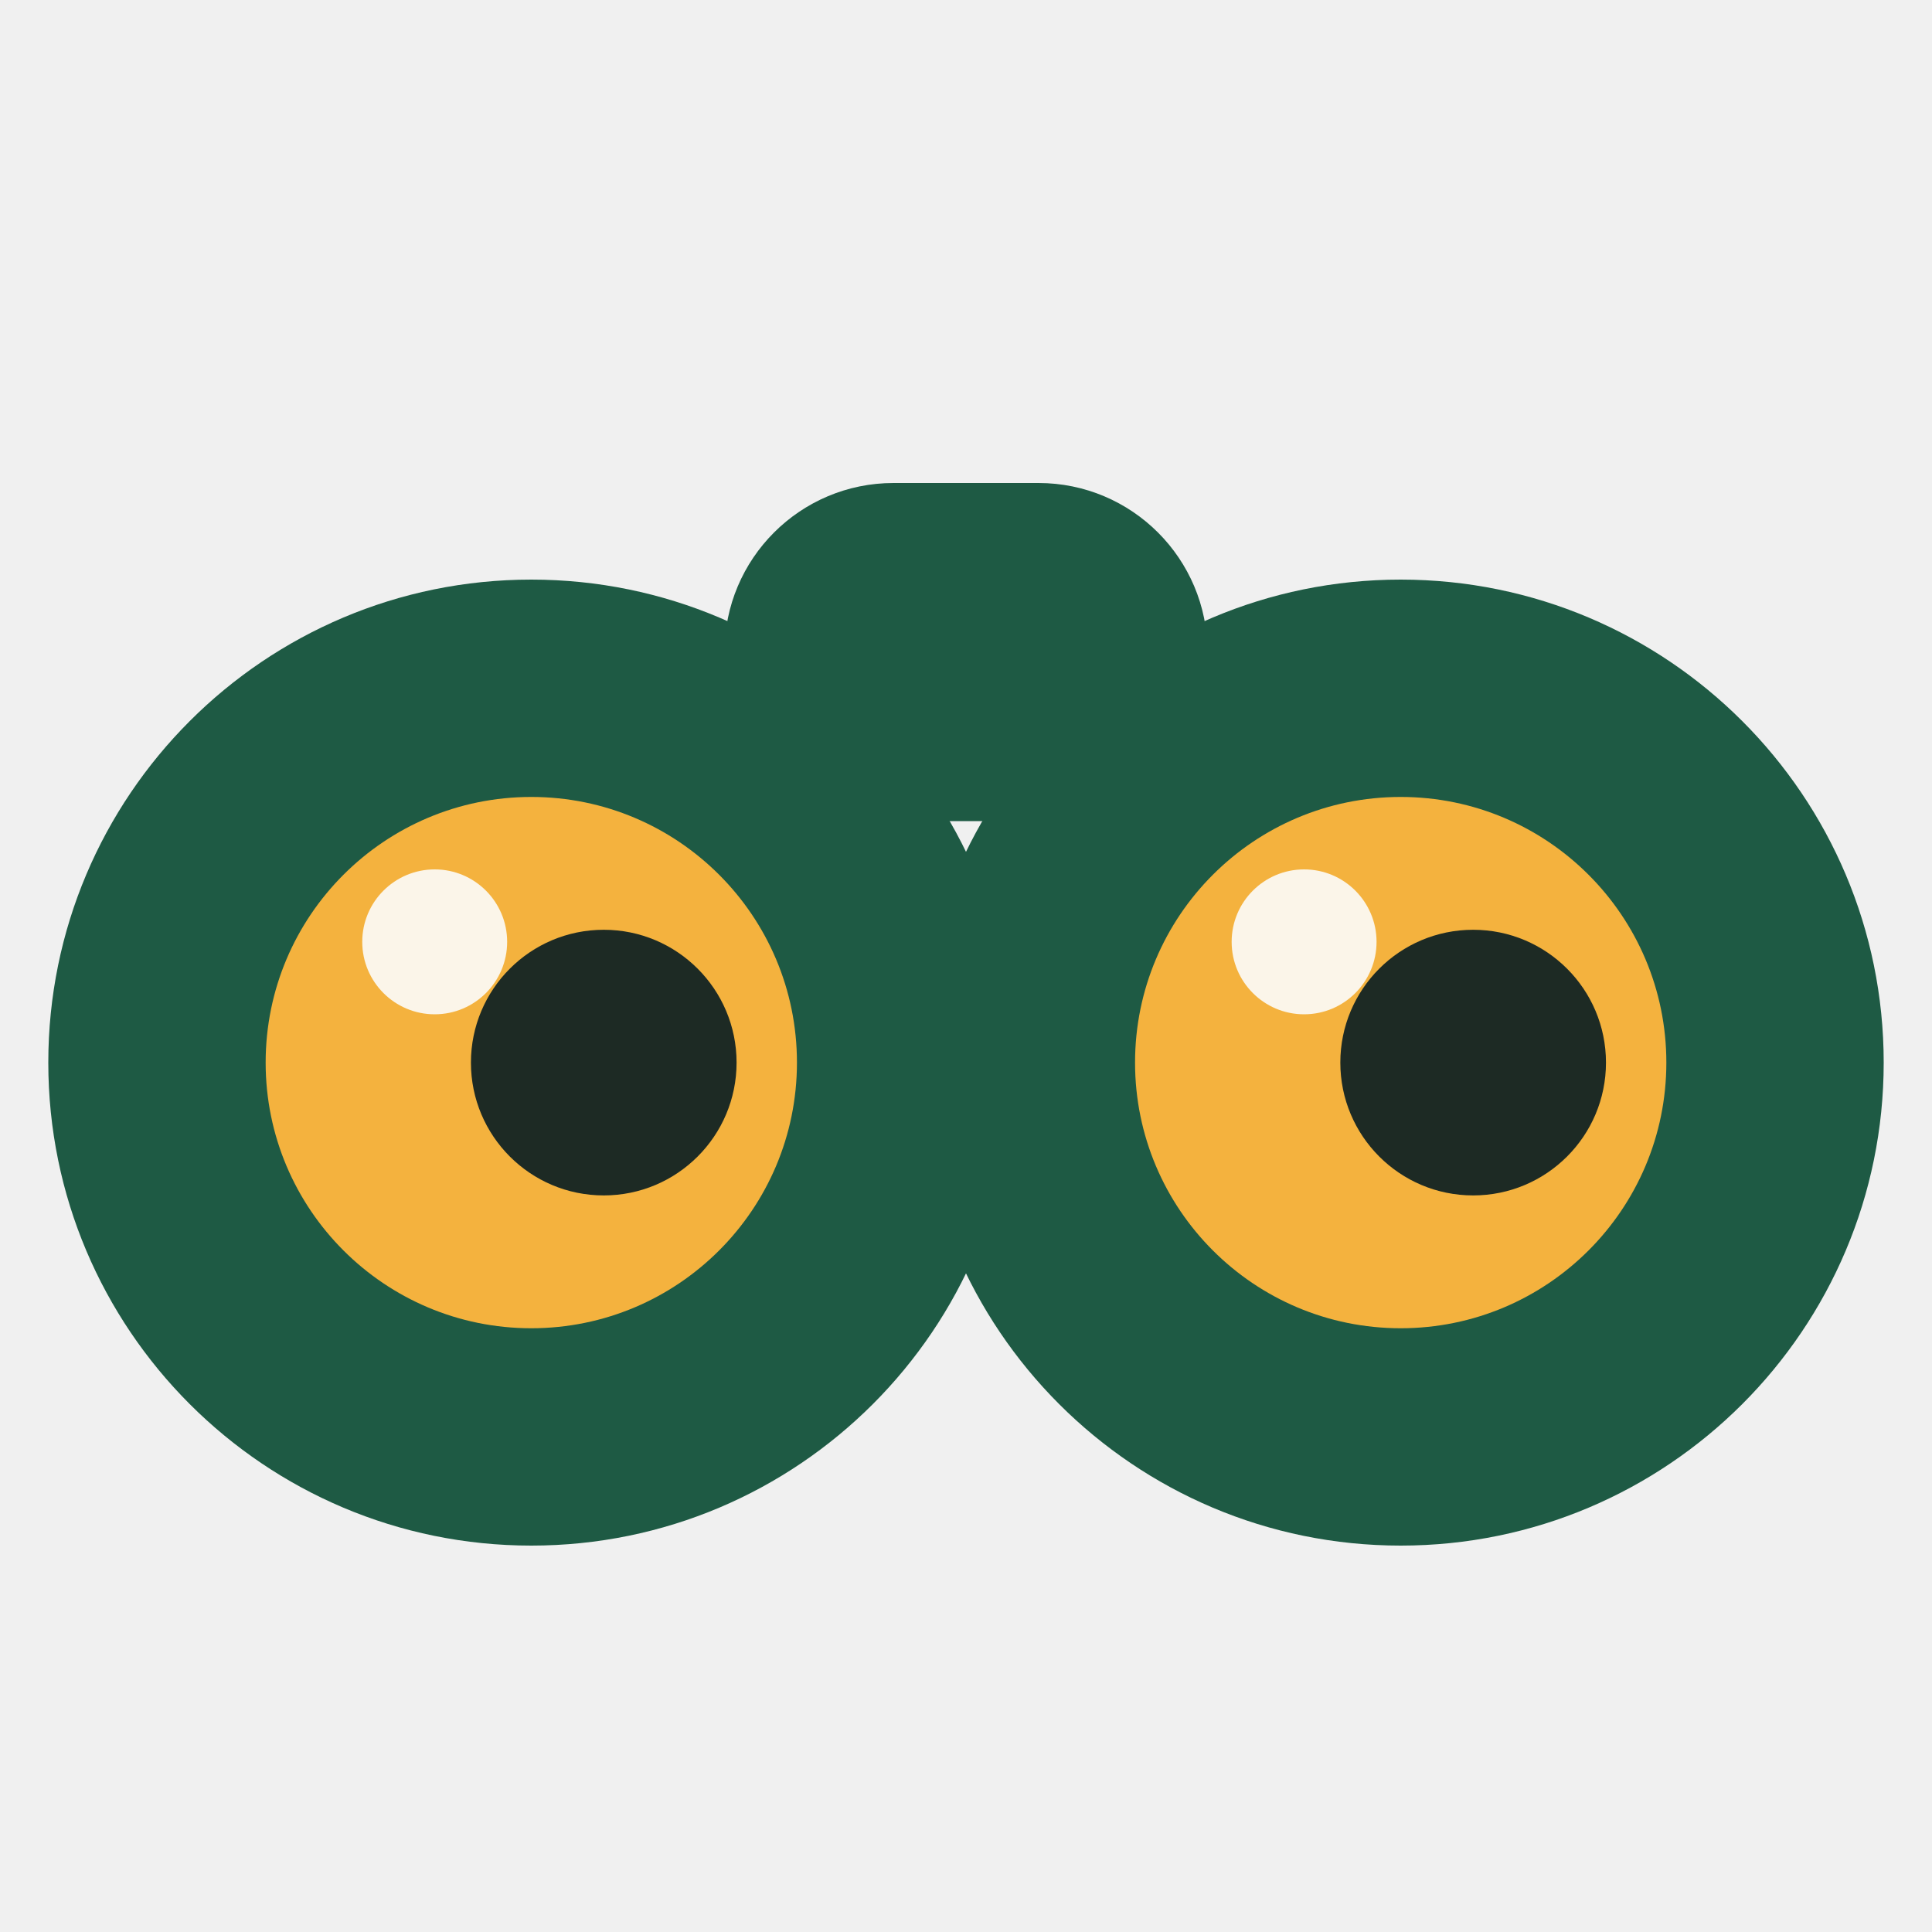
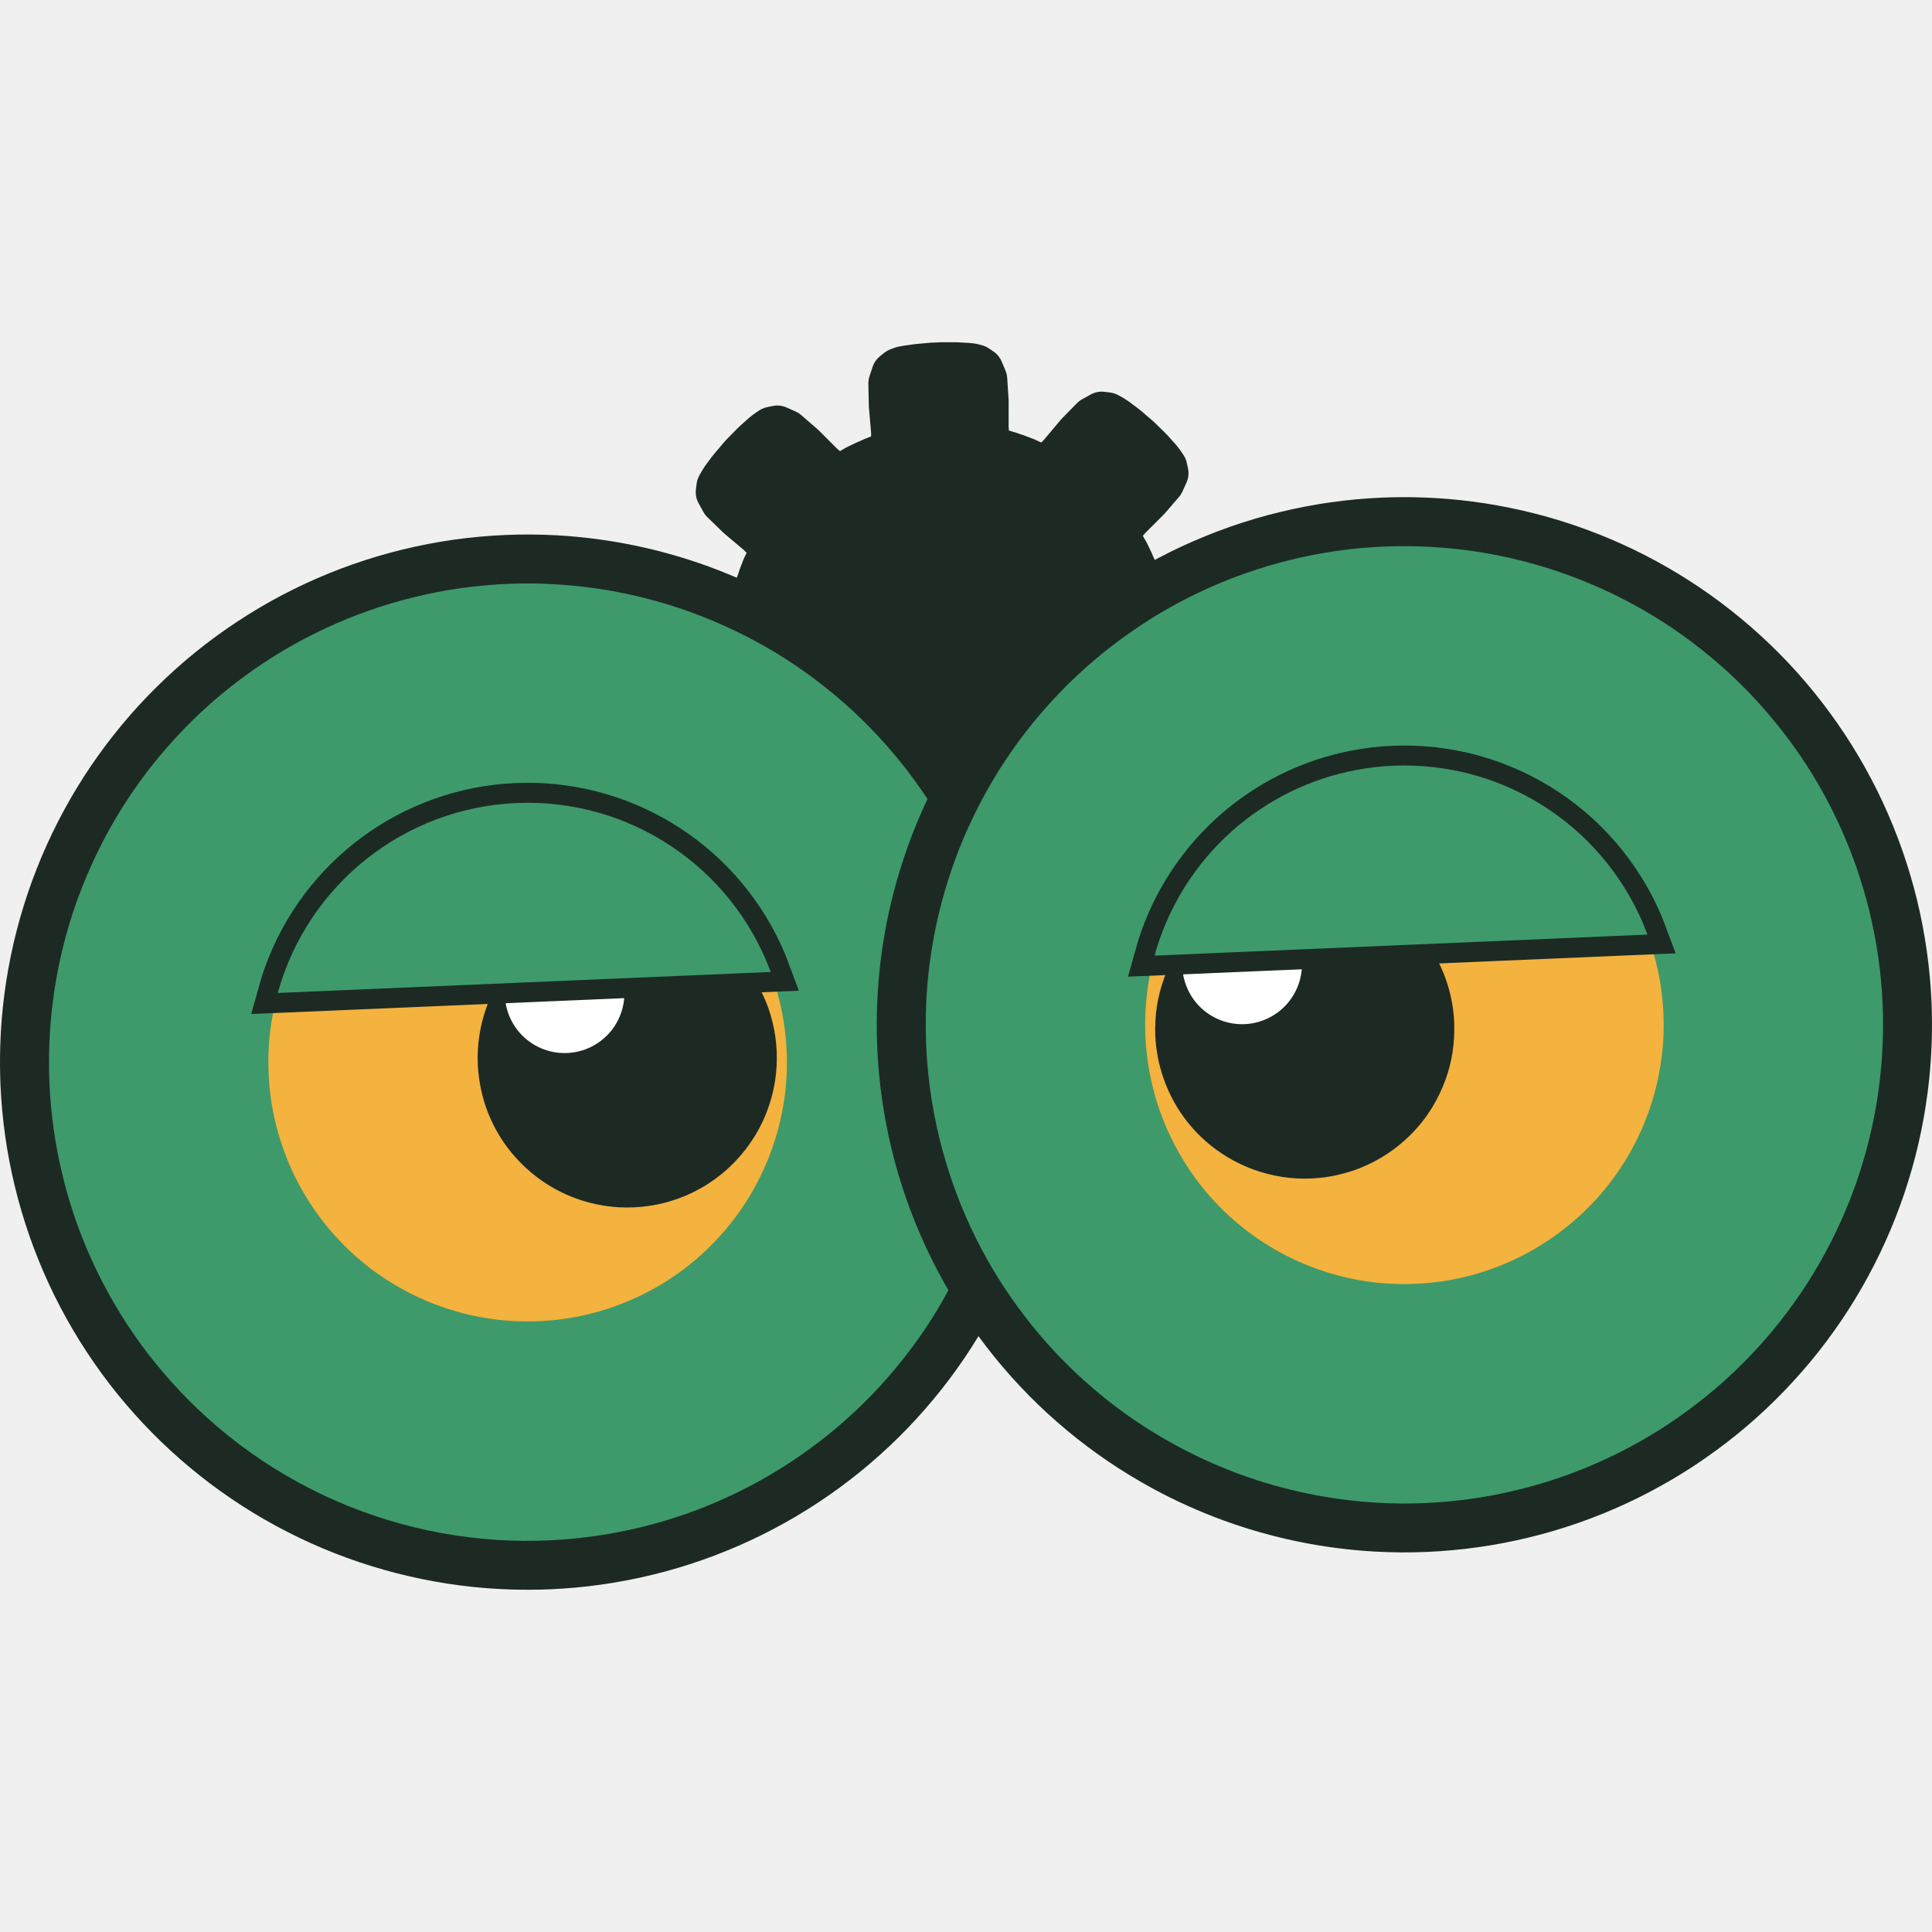
- <svg xmlns="http://www.w3.org/2000/svg" viewBox="0 -14 80 80">
-   <rect x="30" y="6" width="20" height="14" rx="7" fill="#1e5a44" />
-   <circle cx="22" cy="30" r="20" fill="#1e5a44" />
-   <circle cx="58" cy="30" r="20" fill="#1e5a44" />
-   <circle cx="22" cy="30" r="11" fill="#f4b23e" />
-   <circle cx="58" cy="30" r="11" fill="#f4b23e" />
-   <circle cx="25" cy="30" r="5.5" fill="#1d2a24" />
-   <circle cx="61" cy="30" r="5.5" fill="#1d2a24" />
-   <circle cx="18" cy="25" r="3" fill="#fbf5e9" />
-   <circle cx="54" cy="25" r="3" fill="#fbf5e9" />
+ <svg xmlns="http://www.w3.org/2000/svg" width="512" height="512" viewBox="0 -12.151 68.596 68.596">
+   <style>@media (prefers-color-scheme:dark){.d0{stroke:#f1ebdd}.d1{fill:#f1ebdd}}</style>
+   <defs>
+     <clipPath id="a">
+       <path d="M24 0h278v207.082H24Zm0 0" />
+     </clipPath>
+     <clipPath id="b">
+       <path d="M141 0h278v207.082H141Zm0 0" />
+     </clipPath>
+   </defs>
+   <path class="d0" fill="none" stroke="#1d2a24" stroke-linejoin="round" stroke-width="1.629" d="m33.272.822.171-.008.18.001h.17l.172.001.344.019.18.016.164.042.16.107.135.32.05.773-.001.937.038.52.09.192.117.068.116.045.115.035.124.028.115.035.124.036.116.044.116.036.116.044.116.044.116.044.108.052.116.052.117.052.107.044.117.052.13.012.193-.082.368-.374.604-.72.539-.551.303-.169.196.025.15.083.143.092.143.108.135.1.135.108.135.117.127.108.136.117.127.125.12.117.127.125.12.126.11.125.12.133.104.135.096.142.041.195-.142.315-.505.584-.665.664-.34.397-.066.199.022.13.062.112.053.103.124.223.06.103.162.335.045.113.054.112.047.12.045.112.037.121.046.112.054.111.078.112.199.072.522-.006.933-.08.774-.017.33.109.12.15.056.16.032.178.024.17.024.17.03.342.016.178.015.341-.001.18v.17l-.001.172-.019.344-.016.18-.042.165-.107.159-.32.136-.772.049-.938-.001-.52.04-.192.088-.068.118-.045.116-.035.115-.028.123-.036.116-.035.124-.043.116-.037.116-.044.115-.043.116-.045.117-.052.108-.052.116-.052.116-.044.109-.052.115-.011.132.081.192.374.367.719.605.553.539.168.303-.025.196-.082.15-.092.143-.109.143-.1.135-.108.135-.116.135-.109.126-.117.136-.125.128-.117.119-.125.128-.126.119-.125.111-.133.12-.135.104-.142.096-.194.04-.316-.141-.584-.505-.664-.664-.397-.343-.198-.065-.13.022-.112.062-.104.054-.111.062-.112.06-.103.063-.335.161-.113.046-.111.053-.12.046-.113.045-.12.038-.113.046-.111.054-.112.077-.072.2.005.52.08.935.018.773-.108.33-.15.122-.16.055-.18.032-.169.023-.17.024-.341.03-.179.016-.341.015h-.18l-.171-.001-.171-.001-.172-.008-.171-.01-.18-.016-.165-.042-.16-.108-.136-.32-.048-.772v-.937l-.039-.52-.089-.193-.117-.068-.116-.043-.116-.036-.123-.027-.116-.036-.124-.036-.115-.044-.116-.036-.116-.044-.116-.044-.117-.043-.107-.053-.117-.052-.116-.052-.108-.045-.116-.052-.131-.01-.192.082-.367.374-.606.718-.538.553-.303.168-.197-.024-.15-.084-.142-.092-.144-.107-.134-.1-.135-.11-.136-.116-.126-.108-.135-.117-.129-.125-.118-.117-.129-.125-.118-.125-.112-.126-.12-.134-.103-.134-.096-.143-.04-.193.14-.316.505-.584.665-.664.342-.397.065-.199-.023-.13-.06-.11-.054-.104-.124-.223-.061-.104-.054-.111-.054-.113-.054-.112-.045-.111-.054-.112-.045-.12-.046-.112-.038-.121-.046-.113-.053-.112-.078-.11-.2-.074-.52.006-.934.081-.774.017-.33-.109-.121-.149-.056-.161-.032-.178-.023-.17-.024-.17-.03-.34-.016-.18-.007-.171-.008-.17v-.18l.003-.343.008-.171.01-.172.016-.18.042-.164.108-.16.32-.136.772-.05.937.002.52-.038.192-.09.069-.117.043-.116.036-.116.027-.124.036-.115.035-.123.045-.117.036-.115.043-.117.045-.115.043-.116.053-.109.052-.115.052-.117.045-.108.052-.117.01-.13-.082-.192-.374-.368-.718-.605-.553-.538-.168-.303.024-.197.084-.15.092-.143.107-.142.1-.136.11-.134.116-.135.108-.128.117-.135.124-.127.118-.12.125-.127.125-.12.126-.11.134-.12.134-.105.143-.095.193-.041.316.141.584.506.664.664.398.341.198.065.13-.021.11-.062.104-.053.223-.124.104-.061.223-.108.113-.053.111-.046.112-.053.12-.047.112-.045.121-.038.113-.045.112-.054.11-.078.074-.199-.007-.522-.08-.933-.017-.774.109-.33.149-.12.16-.057.179-.032.17-.023.17-.024.34-.031.18-.016zm0 0" />
+   <path class="d1" fill="#1d2a24" d="m57.878 97.13.172-.007h.35l.172.002.343.018.18.017.164.041.16.108.136.32.05.772-.002.938.038.52.09.192.117.068.116.044.115.035.124.028.115.035.124.037.116.043.116.036.117.045.115.043.116.044.109.052.115.053.117.051.108.045.116.052.13.01.193-.08.368-.375.604-.72.539-.551.303-.168.196.024.151.083.143.092.142.109.136.1.134.107.135.117.127.109.136.116.127.125.12.117.127.125.12.126.11.125.12.134.104.134.096.143.041.194-.141.315-.506.584-.664.665-.341.397-.066.198.022.13.062.112.053.103.124.223.06.104.162.335.046.112.053.112.047.12.045.113.038.12.045.112.054.112.078.111.199.073.522-.006.933-.08.774-.018.33.109.12.15.056.16.033.179.023.17.024.17.031.34.016.18.014.34-.001.18v.171l-.001.172-.019.343-.016.18-.042.165-.107.16-.32.136-.773.048h-.937l-.52.039-.192.088-.068.118-.045.116-.035.116-.028.123-.036.115-.035.125-.043.115-.037.116-.044.116-.044.116-.044.116-.052.108-.052.117-.052.115-.044.109-.052.116-.012.13.082.193.374.367.719.606.553.538.168.303-.025.196-.082.15-.092.143-.109.143-.1.135-.108.135-.117.136-.108.126-.117.135-.125.128-.117.12-.125.127-.126.12-.125.11-.133.12-.135.104-.142.096-.194.04-.316-.141-.584-.505-.664-.664-.397-.342-.199-.065-.13.021-.111.062-.104.054-.111.062-.112.061-.103.062-.335.161-.113.046-.111.054-.12.045-.113.046-.12.038-.113.045-.111.054-.112.078-.072.2.005.52.08.934.018.773-.108.331-.15.121-.16.056-.18.032-.169.023-.17.023-.341.031-.179.016-.341.014h-.352l-.17-.002-.172-.008-.171-.009-.18-.016-.165-.043-.16-.107-.136-.32-.049-.772.002-.938-.04-.52-.089-.192-.117-.068-.116-.044-.116-.036-.123-.027-.116-.036-.124-.035-.115-.044-.116-.037-.116-.043-.116-.044-.116-.044-.108-.053-.117-.051-.116-.053-.108-.044-.116-.052-.131-.01-.192.081-.367.374-.606.719-.538.553-.303.167-.197-.024-.15-.083-.142-.092-.144-.108-.134-.1-.135-.109-.136-.116-.126-.109-.135-.117-.128-.125-.12-.117-.127-.125-.12-.125-.11-.126-.12-.133-.104-.134-.096-.143-.04-.193.141-.317.504-.584.665-.663.342-.398.065-.198-.023-.13-.06-.111-.054-.104-.124-.223-.061-.103-.054-.112-.054-.112-.054-.112-.045-.112-.054-.111-.045-.121-.046-.112-.038-.12-.045-.113-.054-.112-.078-.11-.2-.074-.52.006-.934.08-.773.017-.331-.109-.121-.148-.056-.162-.032-.177-.023-.17-.023-.17-.031-.341-.016-.18-.007-.17-.007-.171v-.18l.002-.342.008-.172.01-.171.016-.18.042-.165.108-.16.32-.135.772-.05.938.001.52-.038.192-.09.068-.117.043-.115.037-.116.026-.124.037-.116.035-.123.044-.117.036-.114.044-.117.044-.116.044-.116.052-.108.052-.116.053-.117.044-.107.052-.117.01-.13-.082-.193-.374-.367-.718-.605-.553-.539-.167-.302.023-.198.084-.15.092-.142.108-.143.1-.135.108-.135.117-.135.109-.127.117-.136.124-.127.117-.12.125-.127.125-.12.127-.11.133-.12.134-.104.143-.096.193-.04.316.14.584.506.664.665.398.34.198.066.13-.022.111-.062.103-.053.224-.124.103-.06.223-.108.113-.054.111-.045.112-.054.121-.046.112-.046.12-.037.113-.046.112-.053.11-.079.074-.198-.006-.522-.081-.934-.017-.774.109-.33.149-.12.161-.056.178-.032.17-.024.17-.024.34-.03.18-.016zm0 0" style="stroke-width:.265" transform="translate(-24.606 -96.308)" />
+   <g clip-path="url(#a)" transform="translate(-24.315 -2.516)scale(.26458)">
+     <path class="d0" fill="none" stroke="#1d2a24" stroke-width="13.141" d="M226.879 103.383q.07 1.575.059 3.152a65 65 0 0 1-.098 3.149 65 65 0 0 1-.66 6.27 65 65 0 0 1-1.27 6.175 69 69 0 0 1-.86 3.031q-.468 1.506-1.007 2.988a65 65 0 0 1-3.887 8.614 65 65 0 0 1-3.277 5.386 62 62 0 0 1-1.832 2.567 63 63 0 0 1-1.957 2.473 63 63 0 0 1-2.074 2.375 63 63 0 0 1-4.485 4.425 66 66 0 0 1-2.402 2.047 66 66 0 0 1-2.496 1.922 65 65 0 0 1-5.266 3.469 61 61 0 0 1-2.754 1.535 63 63 0 0 1-5.715 2.656q-1.46.598-2.949 1.117-1.488.523-3 .97-1.513.45-3.043.82-1.53.374-3.082.671a64 64 0 0 1-6.238.887 71 71 0 0 1-3.149.211 65 65 0 0 1-9.445-.293 70 70 0 0 1-3.125-.406 65 65 0 0 1-6.176-1.274 62 62 0 0 1-3.03-.86q-1.506-.468-2.99-1.007a65 65 0 0 1-2.933-1.152 63 63 0 0 1-5.68-2.734 61 61 0 0 1-2.734-1.57 65 65 0 0 1-5.219-3.536 66 66 0 0 1-4.847-4.031 63 63 0 0 1-2.27-2.192 60 60 0 0 1-2.156-2.297 63 63 0 0 1-2.047-2.398q-.99-1.226-1.922-2.5a62 62 0 0 1-1.797-2.59 63 63 0 0 1-3.207-5.426 63 63 0 0 1-2.656-5.714 63 63 0 0 1-2.086-5.95 58 58 0 0 1-.82-3.047 64 64 0 0 1-1.192-6.187 65 65 0 0 1-.367-3.133 70 70 0 0 1-.21-3.144 65 65 0 0 1 .292-9.446c.114-1.047.246-2.09.407-3.129.164-1.039.347-2.07.562-3.101.211-1.031.445-2.055.711-3.07q.392-1.53.86-3.036t1.007-2.988c.36-.984.746-1.965 1.153-2.934q.616-1.452 1.296-2.87c.457-.95.934-1.883 1.438-2.81a63 63 0 0 1 3.273-5.386 73 73 0 0 1 1.832-2.566 66 66 0 0 1 1.957-2.473 63 63 0 0 1 4.266-4.64 63 63 0 0 1 4.695-4.204 62 62 0 0 1 2.5-1.922 63 63 0 0 1 2.59-1.8 65 65 0 0 1 5.426-3.207q1.395-.732 2.824-1.399a65 65 0 0 1 5.84-2.375 67 67 0 0 1 3-.969 67 67 0 0 1 3.047-.82 64 64 0 0 1 3.078-.672 65 65 0 0 1 6.242-.883 60 60 0 0 1 3.145-.21 61 61 0 0 1 3.152-.06q1.576.012 3.152.098a64.6 64.6 0 0 1 18.465 3.797c.985.364 1.965.746 2.934 1.157q1.453.61 2.871 1.296a63 63 0 0 1 8.195 4.711q1.3.885 2.567 1.832c.84.633 1.664 1.282 2.472 1.957a66 66 0 0 1 4.641 4.262 71 71 0 0 1 2.16 2.297 66 66 0 0 1 2.043 2.402c.66.817 1.305 1.649 1.922 2.497a63 63 0 0 1 3.469 5.265c.535.906 1.047 1.82 1.539 2.754q.731 1.395 1.398 2.824a65 65 0 0 1 2.375 5.84c.348.992.668 1.992.969 3q.445 1.513.82 3.043a63 63 0 0 1 1.188 6.191q.222 1.56.367 3.13.147 1.57.21 3.148zm0 0" />
+   </g>
+   <path fill="#3e9a6b" d="M60.32 121.146a16 16 0 0 1-.011 1.667 17 17 0 0 1-.51 3.293q-.105.403-.228.802-.124.4-.267.79a17.3 17.3 0 0 1-1.444 3.003 16 16 0 0 1-.936 1.38 17 17 0 0 1-1.066 1.283 17 17 0 0 1-1.823 1.713 18 18 0 0 1-1.345.984 17 17 0 0 1-1.437.848 17 17 0 0 1-2.292.999 17 17 0 0 1-1.599.473 17 17 0 0 1-1.638.315 16.97 16.97 0 0 1-14.48-4.888q-.293-.297-.57-.608a16.7 16.7 0 0 1-1.968-2.688 17 17 0 0 1-1.11-2.24 16.5 16.5 0 0 1-.768-2.381 17 17 0 0 1-.468-3.298 17.3 17.3 0 0 1 .185-3.327 17 17 0 0 1 .83-3.227 18 18 0 0 1 .649-1.535 17 17 0 0 1 .795-1.467 17 17 0 0 1 1.454-2.035 18 18 0 0 1 1.128-1.228 17 17 0 0 1 1.904-1.62 17 17 0 0 1 1.392-.918q.36-.212.729-.407a18 18 0 0 1 1.512-.703 18 18 0 0 1 1.574-.552 18 18 0 0 1 1.62-.395 17 17 0 0 1 2.484-.29 16 16 0 0 1 1.668.011 17 17 0 0 1 4.095.738q.4.124.79.267a18 18 0 0 1 1.536.649 16.7 16.7 0 0 1 2.848 1.73 17 17 0 0 1 1.281 1.067 17 17 0 0 1 1.713 1.823 17 17 0 0 1 .985 1.345 17 17 0 0 1 1.551 2.949 17 17 0 0 1 .552 1.574 18 18 0 0 1 .395 1.62 17 17 0 0 1 .234 1.651q.038.416.055.833m0 0" style="stroke-width:.265" transform="translate(-24.606 -96.308)" />
+   <g clip-path="url(#b)" transform="translate(-24.315 -2.516)scale(.26458)">
+     <path class="d0" fill="none" stroke="#1d2a24" stroke-width="13.141" d="M344.535 98.367a65 65 0 0 1-.293 9.446 65 65 0 0 1-.965 6.23 67 67 0 0 1-.71 3.07 63 63 0 0 1-.864 3.035q-.462 1.506-1.008 2.989a63 63 0 0 1-2.45 5.805 63 63 0 0 1-1.436 2.808 63 63 0 0 1-3.274 5.387q-.884 1.3-1.832 2.566a66 66 0 0 1-1.957 2.473 66 66 0 0 1-4.262 4.64 71 71 0 0 1-2.296 2.16 66 66 0 0 1-2.403 2.044 60 60 0 0 1-2.5 1.921 65 65 0 0 1-2.586 1.801 65 65 0 0 1-8.254 4.606 65 65 0 0 1-5.84 2.375q-1.488.52-3 .968a65 65 0 0 1-6.125 1.492c-1.03.196-2.07.372-3.109.516-1.039.149-2.086.27-3.133.367a60 60 0 0 1-3.144.211q-1.576.07-3.153.059a65 65 0 0 1-3.152-.098 65 65 0 0 1-9.371-1.218 64 64 0 0 1-3.07-.711 67 67 0 0 1-3.035-.86q-1.507-.468-2.985-1.008a65 65 0 0 1-8.617-3.886 68 68 0 0 1-2.73-1.575 59 59 0 0 1-2.653-1.703 62 62 0 0 1-2.566-1.832 63 63 0 0 1-2.473-1.957 63 63 0 0 1-2.375-2.074 63 63 0 0 1-2.27-2.187 71 71 0 0 1-2.16-2.297 71 71 0 0 1-2.043-2.403q-.99-1.224-1.921-2.496a63 63 0 0 1-3.47-5.265 59 59 0 0 1-1.534-2.754 65 65 0 0 1-2.66-5.715 67 67 0 0 1-2.086-5.95 63 63 0 0 1-1.488-6.125 64 64 0 0 1-.887-6.238 65 65 0 0 1-.27-6.3q.013-1.578.102-3.149.083-1.574.25-3.144a64.5 64.5 0 0 1 1.675-9.301q.394-1.525.864-3.031.462-1.506 1.007-2.989.539-1.482 1.153-2.933.613-1.452 1.297-2.875a63 63 0 0 1 1.437-2.805q.75-1.388 1.57-2.734a65 65 0 0 1 3.536-5.22 66 66 0 0 1 4.03-4.847 67 67 0 0 1 2.188-2.27 66 66 0 0 1 4.7-4.202 66 66 0 0 1 2.496-1.922 65 65 0 0 1 5.266-3.469 63 63 0 0 1 2.753-1.535 63 63 0 0 1 5.715-2.656q1.46-.597 2.95-1.118a62 62 0 0 1 3-.968q1.512-.452 3.042-.82a65 65 0 0 1 6.192-1.192 63 63 0 0 1 3.132-.367 70 70 0 0 1 3.145-.211 65 65 0 0 1 9.445.293q1.572.168 3.125.406c1.04.164 2.075.348 3.106.563 1.027.21 2.054.445 3.07.71a63 63 0 0 1 6.02 1.868c.988.359 1.964.746 2.933 1.152a63 63 0 0 1 5.684 2.734q1.383.75 2.73 1.57a63 63 0 0 1 2.653 1.704 66 66 0 0 1 2.566 1.832 66 66 0 0 1 4.848 4.031 63 63 0 0 1 2.27 2.191 63 63 0 0 1 4.202 4.696 66 66 0 0 1 3.723 5.09 63 63 0 0 1 3.203 5.426q.737 1.394 1.399 2.824.666 1.43 1.261 2.89a67 67 0 0 1 1.114 2.95q.521 1.488.968 3a63 63 0 0 1 1.492 6.124 65 65 0 0 1 .887 6.243q.14 1.569.211 3.144zm0 0" />
+   </g>
+   <path fill="#3e9a6b" d="M91.45 119.819a17.3 17.3 0 0 1-.186 3.327 17 17 0 0 1-1.136 4.003 17 17 0 0 1-.723 1.503 17 17 0 0 1-1.869 2.758 17.5 17.5 0 0 1-1.735 1.8 18 18 0 0 1-1.297 1.048 17 17 0 0 1-1.392.918q-.36.212-.729.407a18 18 0 0 1-1.512.703 17 17 0 0 1-1.574.552 18 18 0 0 1-1.62.395 17 17 0 0 1-2.484.29 16 16 0 0 1-1.668-.011 17.1 17.1 0 0 1-4.885-1.005 17.3 17.3 0 0 1-3.002-1.445 16.5 16.5 0 0 1-2.035-1.453 17 17 0 0 1-1.8-1.735q-.278-.312-.541-.636a18 18 0 0 1-.985-1.345 17 17 0 0 1-1.551-2.949 17.3 17.3 0 0 1-.946-3.195 17 17 0 0 1-.28-4.15 16 16 0 0 1 .175-1.659 17 17 0 0 1 .564-2.436q.122-.4.266-.79a16 16 0 0 1 .649-1.538 17 17 0 0 1 .795-1.465 17 17 0 0 1 1.453-2.035 18 18 0 0 1 1.128-1.229 18 18 0 0 1 1.243-1.112 18 18 0 0 1 1.346-.984 17 17 0 0 1 1.437-.849 17 17 0 0 1 2.292-.998 17 17 0 0 1 1.599-.473 17 17 0 0 1 2.467-.413q.415-.036.832-.055a17.3 17.3 0 0 1 3.326.185 17.1 17.1 0 0 1 6.229 2.274 17 17 0 0 1 1.38.936 18 18 0 0 1 1.283 1.066 17 17 0 0 1 1.172 1.188 18 18 0 0 1 1.05 1.296 16.5 16.5 0 0 1 1.323 2.12q.195.37.37.748a17 17 0 0 1 .629 1.545 17 17 0 0 1 .474 1.6 17 17 0 0 1 .314 1.637 17 17 0 0 1 .153 1.66m0 0" style="stroke-width:.265" transform="translate(-24.606 -96.308)" />
+   <path fill="#f4b23e" d="M52.537 121.478a9 9 0 0 1-.282 2.686 9.3 9.3 0 0 1-.62 1.695q-.195.407-.43.794a9 9 0 0 1-1.085 1.442 9 9 0 0 1-1.344 1.203 9 9 0 0 1-1.555.918q-.409.191-.837.34a9 9 0 0 1-1.753.428 9.4 9.4 0 0 1-1.803.077 9.4 9.4 0 0 1-1.783-.276 9.3 9.3 0 0 1-2.489-1.05 9 9 0 0 1-2.077-1.728 9 9 0 0 1-1.066-1.456 9 9 0 0 1-.76-1.636 9 9 0 0 1-.428-1.754 9.3 9.3 0 0 1-.077-1.803 9.4 9.4 0 0 1 .276-1.784q.113-.436.269-.862a9.3 9.3 0 0 1 .781-1.626 9.3 9.3 0 0 1 1.085-1.443 9 9 0 0 1 1.345-1.203 9.4 9.4 0 0 1 1.554-.918 9.2 9.2 0 0 1 2.59-.767q.448-.063.9-.083a9.1 9.1 0 0 1 3.549.55 9 9 0 0 1 1.627.782 9.3 9.3 0 0 1 1.442 1.085 9.3 9.3 0 0 1 1.203 1.344q.267.366.498.755a9.4 9.4 0 0 1 .76 1.637 9.3 9.3 0 0 1 .51 2.653m31.13-1.328a9 9 0 0 1-.1 1.802 9.2 9.2 0 0 1-2.317 4.817 9.3 9.3 0 0 1-3.736 2.46 9 9 0 0 1-1.753.428q-.447.064-.9.083a9.1 9.1 0 0 1-3.55-.55 9 9 0 0 1-1.626-.782 9 9 0 0 1-1.442-1.084 9 9 0 0 1-1.204-1.345 9.3 9.3 0 0 1-1.257-2.392 9.3 9.3 0 0 1-.504-3.556 9 9 0 0 1 .276-1.783 9.3 9.3 0 0 1 1.05-2.489 9.2 9.2 0 0 1 1.727-2.077 9 9 0 0 1 1.458-1.066 9 9 0 0 1 1.636-.76 9 9 0 0 1 1.752-.428 9.4 9.4 0 0 1 1.804-.077 9.4 9.4 0 0 1 1.783.276q.438.113.863.269a9.3 9.3 0 0 1 1.627.781 9 9 0 0 1 1.441 1.085q.334.306.635.643a9.3 9.3 0 0 1 1.065 1.456 9 9 0 0 1 .762 1.637 9.4 9.4 0 0 1 .427 1.753q.063.448.083.9zm0 0" style="stroke-width:.265" transform="translate(-24.606 -96.308)" />
+   <path fill="#1d2a24" d="M52.183 121.492a5.5 5.5 0 0 1-.058 1.04 5.4 5.4 0 0 1-.461 1.488q-.114.236-.25.458a5.4 5.4 0 0 1-.996 1.199q-.194.174-.405.328a5.3 5.3 0 0 1-2.39.972 5.5 5.5 0 0 1-1.041.045 5.4 5.4 0 0 1-1.527-.315 5.3 5.3 0 0 1-1.37-.744 5.4 5.4 0 0 1-.766-.703 5.27 5.27 0 0 1-1.3-2.796 5 5 0 0 1-.045-1.04 5.4 5.4 0 0 1 .314-1.527 5.3 5.3 0 0 1 1.077-1.77 5 5 0 0 1 .777-.694 5.3 5.3 0 0 1 2.39-.973 5 5 0 0 1 1.04-.044q.261.014.519.054a5.4 5.4 0 0 1 1.008.26 5.3 5.3 0 0 1 1.37.743q.208.157.4.334a5 5 0 0 1 .694.776 5 5 0 0 1 .53.896 5 5 0 0 1 .345.983 5.3 5.3 0 0 1 .145 1.03m24.055-1.025a5.5 5.5 0 0 1-.058 1.04 5 5 0 0 1-.26 1.008 5.5 5.5 0 0 1-.45.938 5.2 5.2 0 0 1-.997 1.198 5.3 5.3 0 0 1-1.784 1.055 5.6 5.6 0 0 1-1.012.246 5 5 0 0 1-.52.047 5 5 0 0 1-1.04-.058 5.4 5.4 0 0 1-1.006-.259 5.4 5.4 0 0 1-.939-.451 5.26 5.26 0 0 1-2.252-2.78 5.3 5.3 0 0 1-.295-1.53 5 5 0 0 1 .005-.522 5 5 0 0 1 .159-1.03 5.5 5.5 0 0 1 .356-.977q.113-.236.25-.458a5.3 5.3 0 0 1 1.4-1.527 5.3 5.3 0 0 1 2.391-.972 5.5 5.5 0 0 1 1.041-.045 5.4 5.4 0 0 1 1.527.314 5.4 5.4 0 0 1 .938.452 5.3 5.3 0 0 1 .832.625 5.4 5.4 0 0 1 .98 1.212 5.3 5.3 0 0 1 .734 2.474m0 0" style="stroke-width:.265" transform="translate(-24.606 -96.308)" />
+   <path fill="#fff" d="M46.776 119.331a2.15 2.15 0 0 1-.308 1.194 2.1 2.1 0 0 1-.56.61 2.122 2.122 0 0 1-3.181-.818 2.13 2.13 0 0 1-.07-1.625 2.1 2.1 0 0 1 .431-.708 2.1 2.1 0 0 1 .669-.49 2.13 2.13 0 0 1 1.625-.069 2.2 2.2 0 0 1 .708.431 2.1 2.1 0 0 1 .49.669 2.1 2.1 0 0 1 .196.806m24.054-1.025a2 2 0 0 1-.023.415 2.1 2.1 0 0 1-.285.779 2.1 2.1 0 0 1-.56.61 2.122 2.122 0 0 1-3.181-.818 2.1 2.1 0 0 1-.173-1.222q.032-.206.104-.403a2.2 2.2 0 0 1 .43-.708 2.2 2.2 0 0 1 .67-.489 2.2 2.2 0 0 1 .805-.196 2.1 2.1 0 0 1 .819.127 2.1 2.1 0 0 1 .708.43 2.15 2.15 0 0 1 .627 1.062q.05.203.06.413m0 0" style="stroke-width:.265" transform="translate(-24.606 -96.308)" />
+   <path fill="none" stroke="#1d2a24" stroke-width="1.416" d="M9.861 23.103a9.204 9.204 0 0 1 16.896-2.057q.356.632.607 1.312zm0 0" />
+   <path fill="#3e9a6b" d="M34.468 119.412a9.204 9.204 0 0 1 17.502-.745zm0 0" style="stroke-width:.265" transform="translate(-24.606 -96.308)" />
+   <path fill="none" stroke="#1d2a24" stroke-width="1.416" d="M40.991 21.777q.193-.698.494-1.359a9.2 9.2 0 0 1 6.55-5.208 9.2 9.2 0 0 1 2.881-.123 9.22 9.22 0 0 1 5.18 2.371 9.3 9.3 0 0 1 1.79 2.262q.356.631.608 1.311zm0 0" />
+   <path fill="#3e9a6b" d="M65.598 118.086q.192-.699.494-1.36a9.2 9.2 0 0 1 7.986-5.382 9.3 9.3 0 0 1 2.865.33 9.25 9.25 0 0 1 3.76 2.093 9.3 9.3 0 0 1 1.79 2.261q.355.631.607 1.312zm0 0" style="stroke-width:.265" transform="translate(-24.606 -96.308)" />
</svg>
